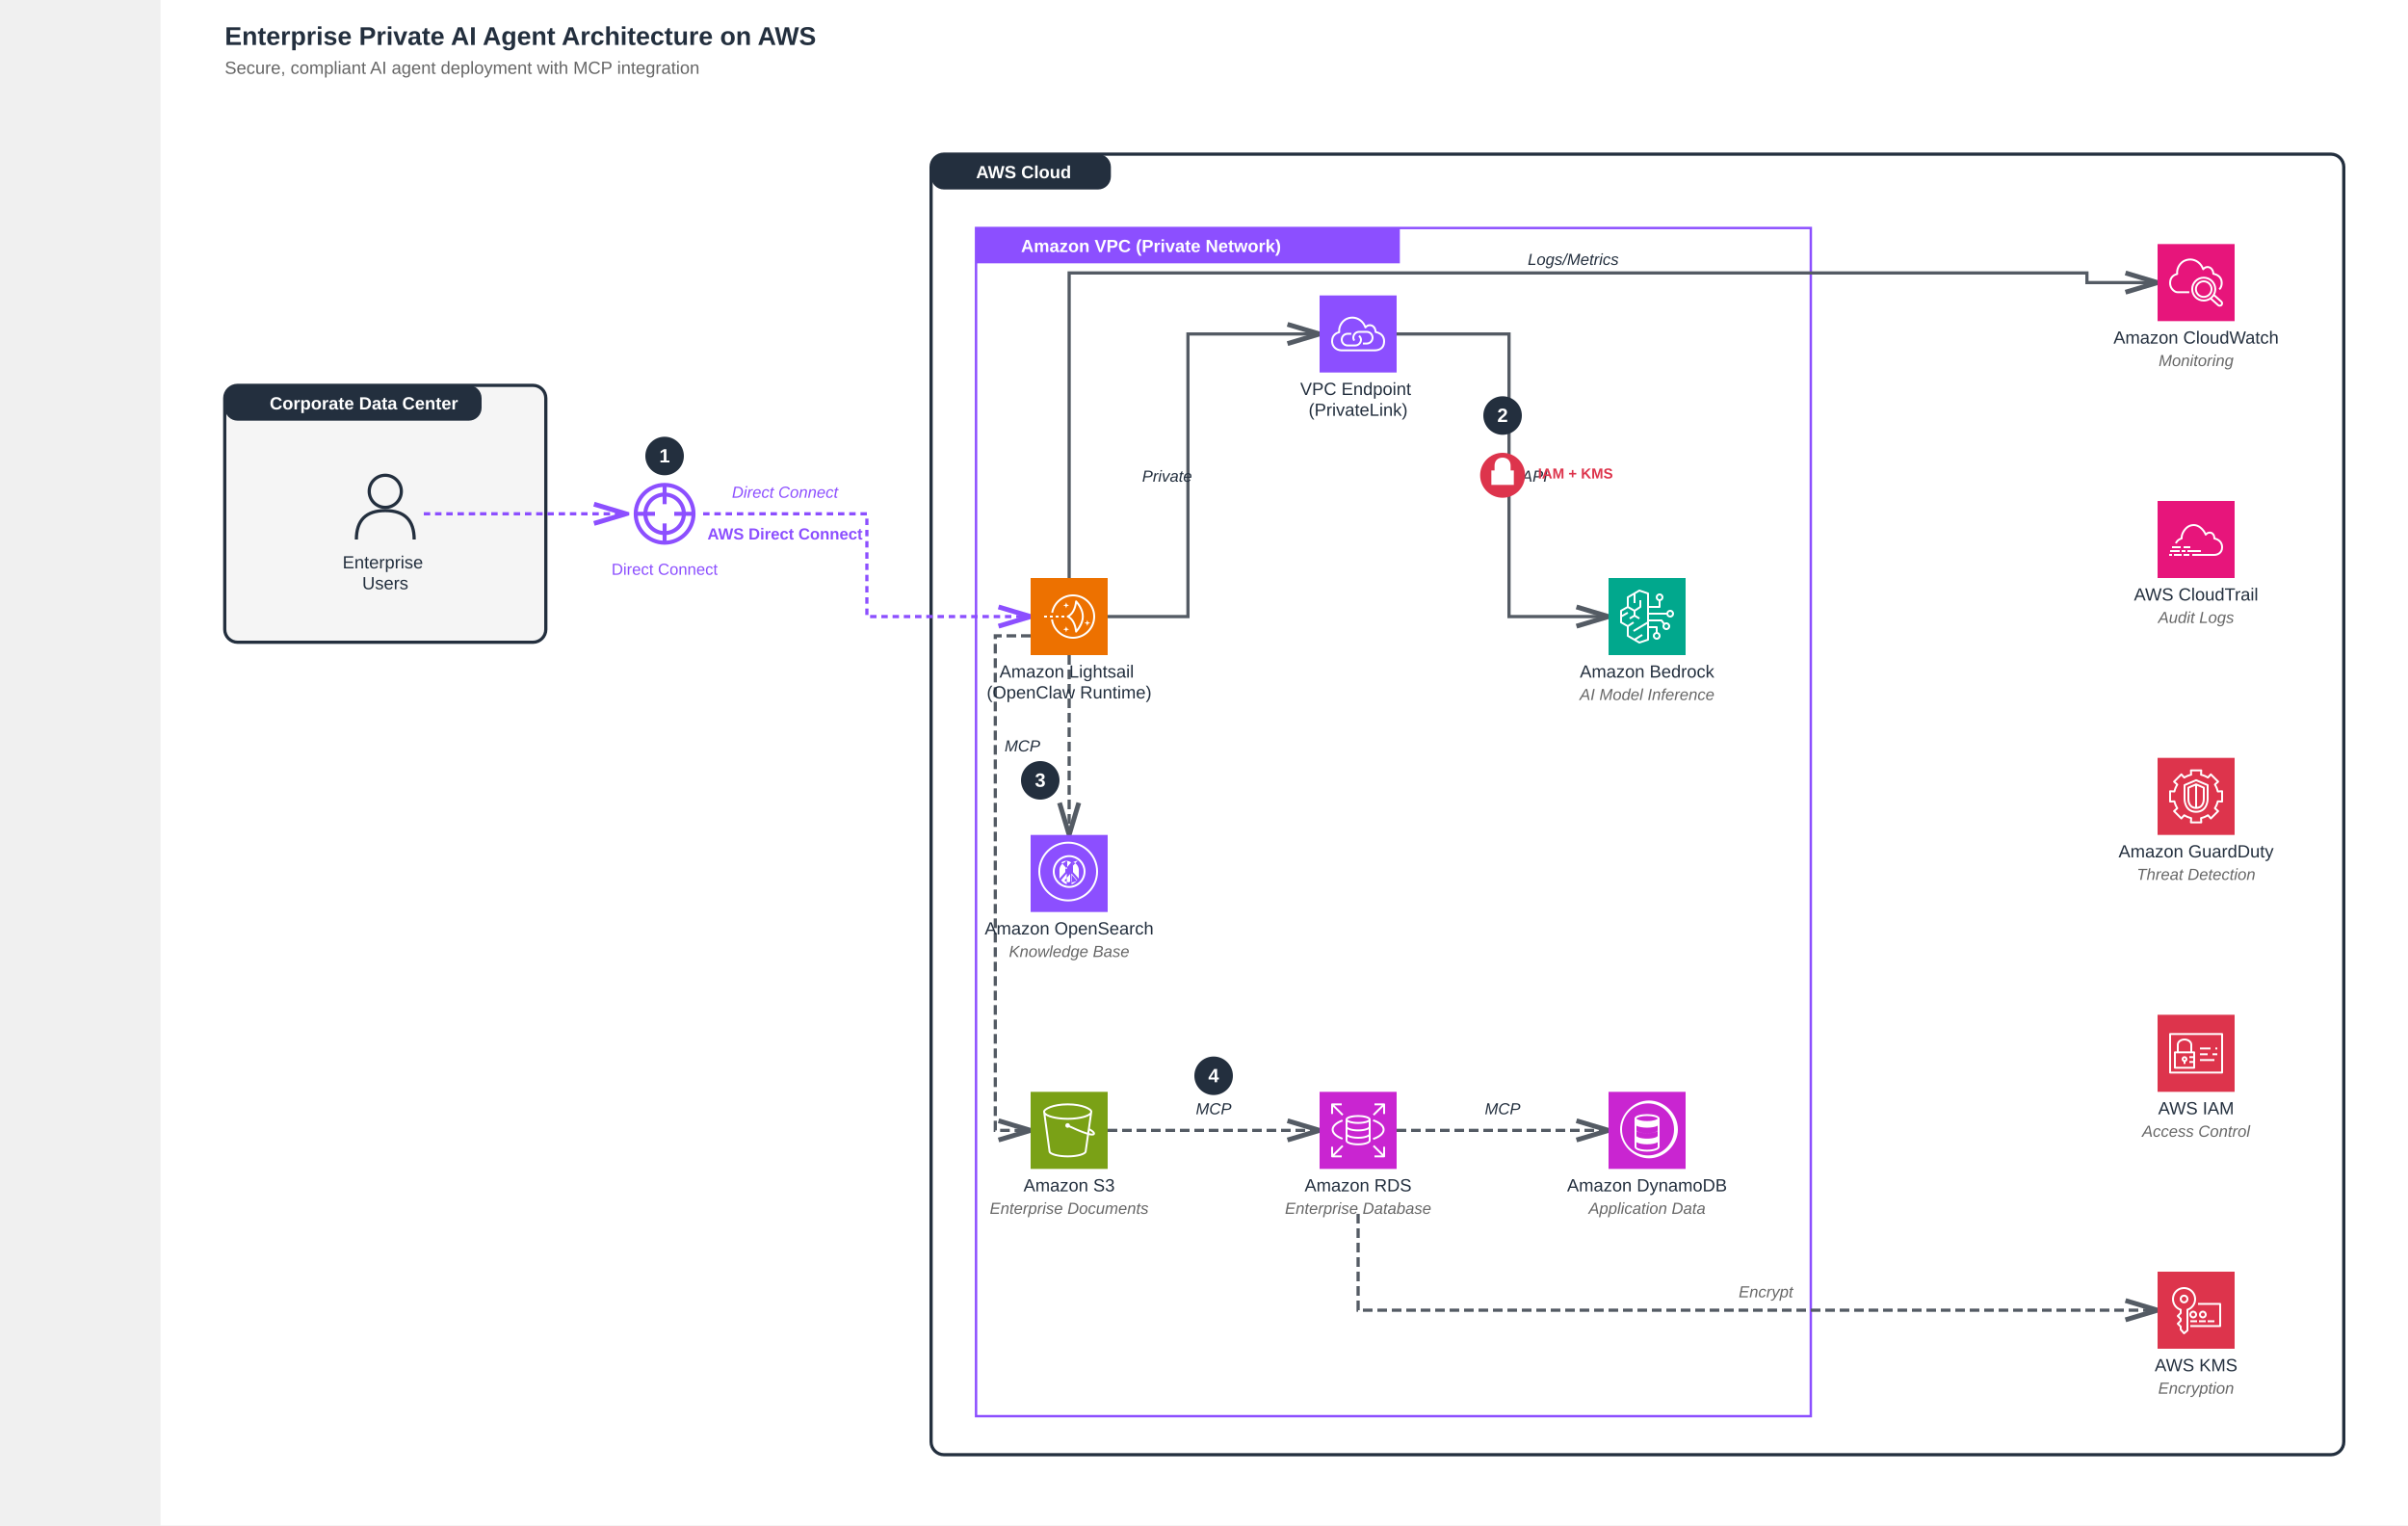
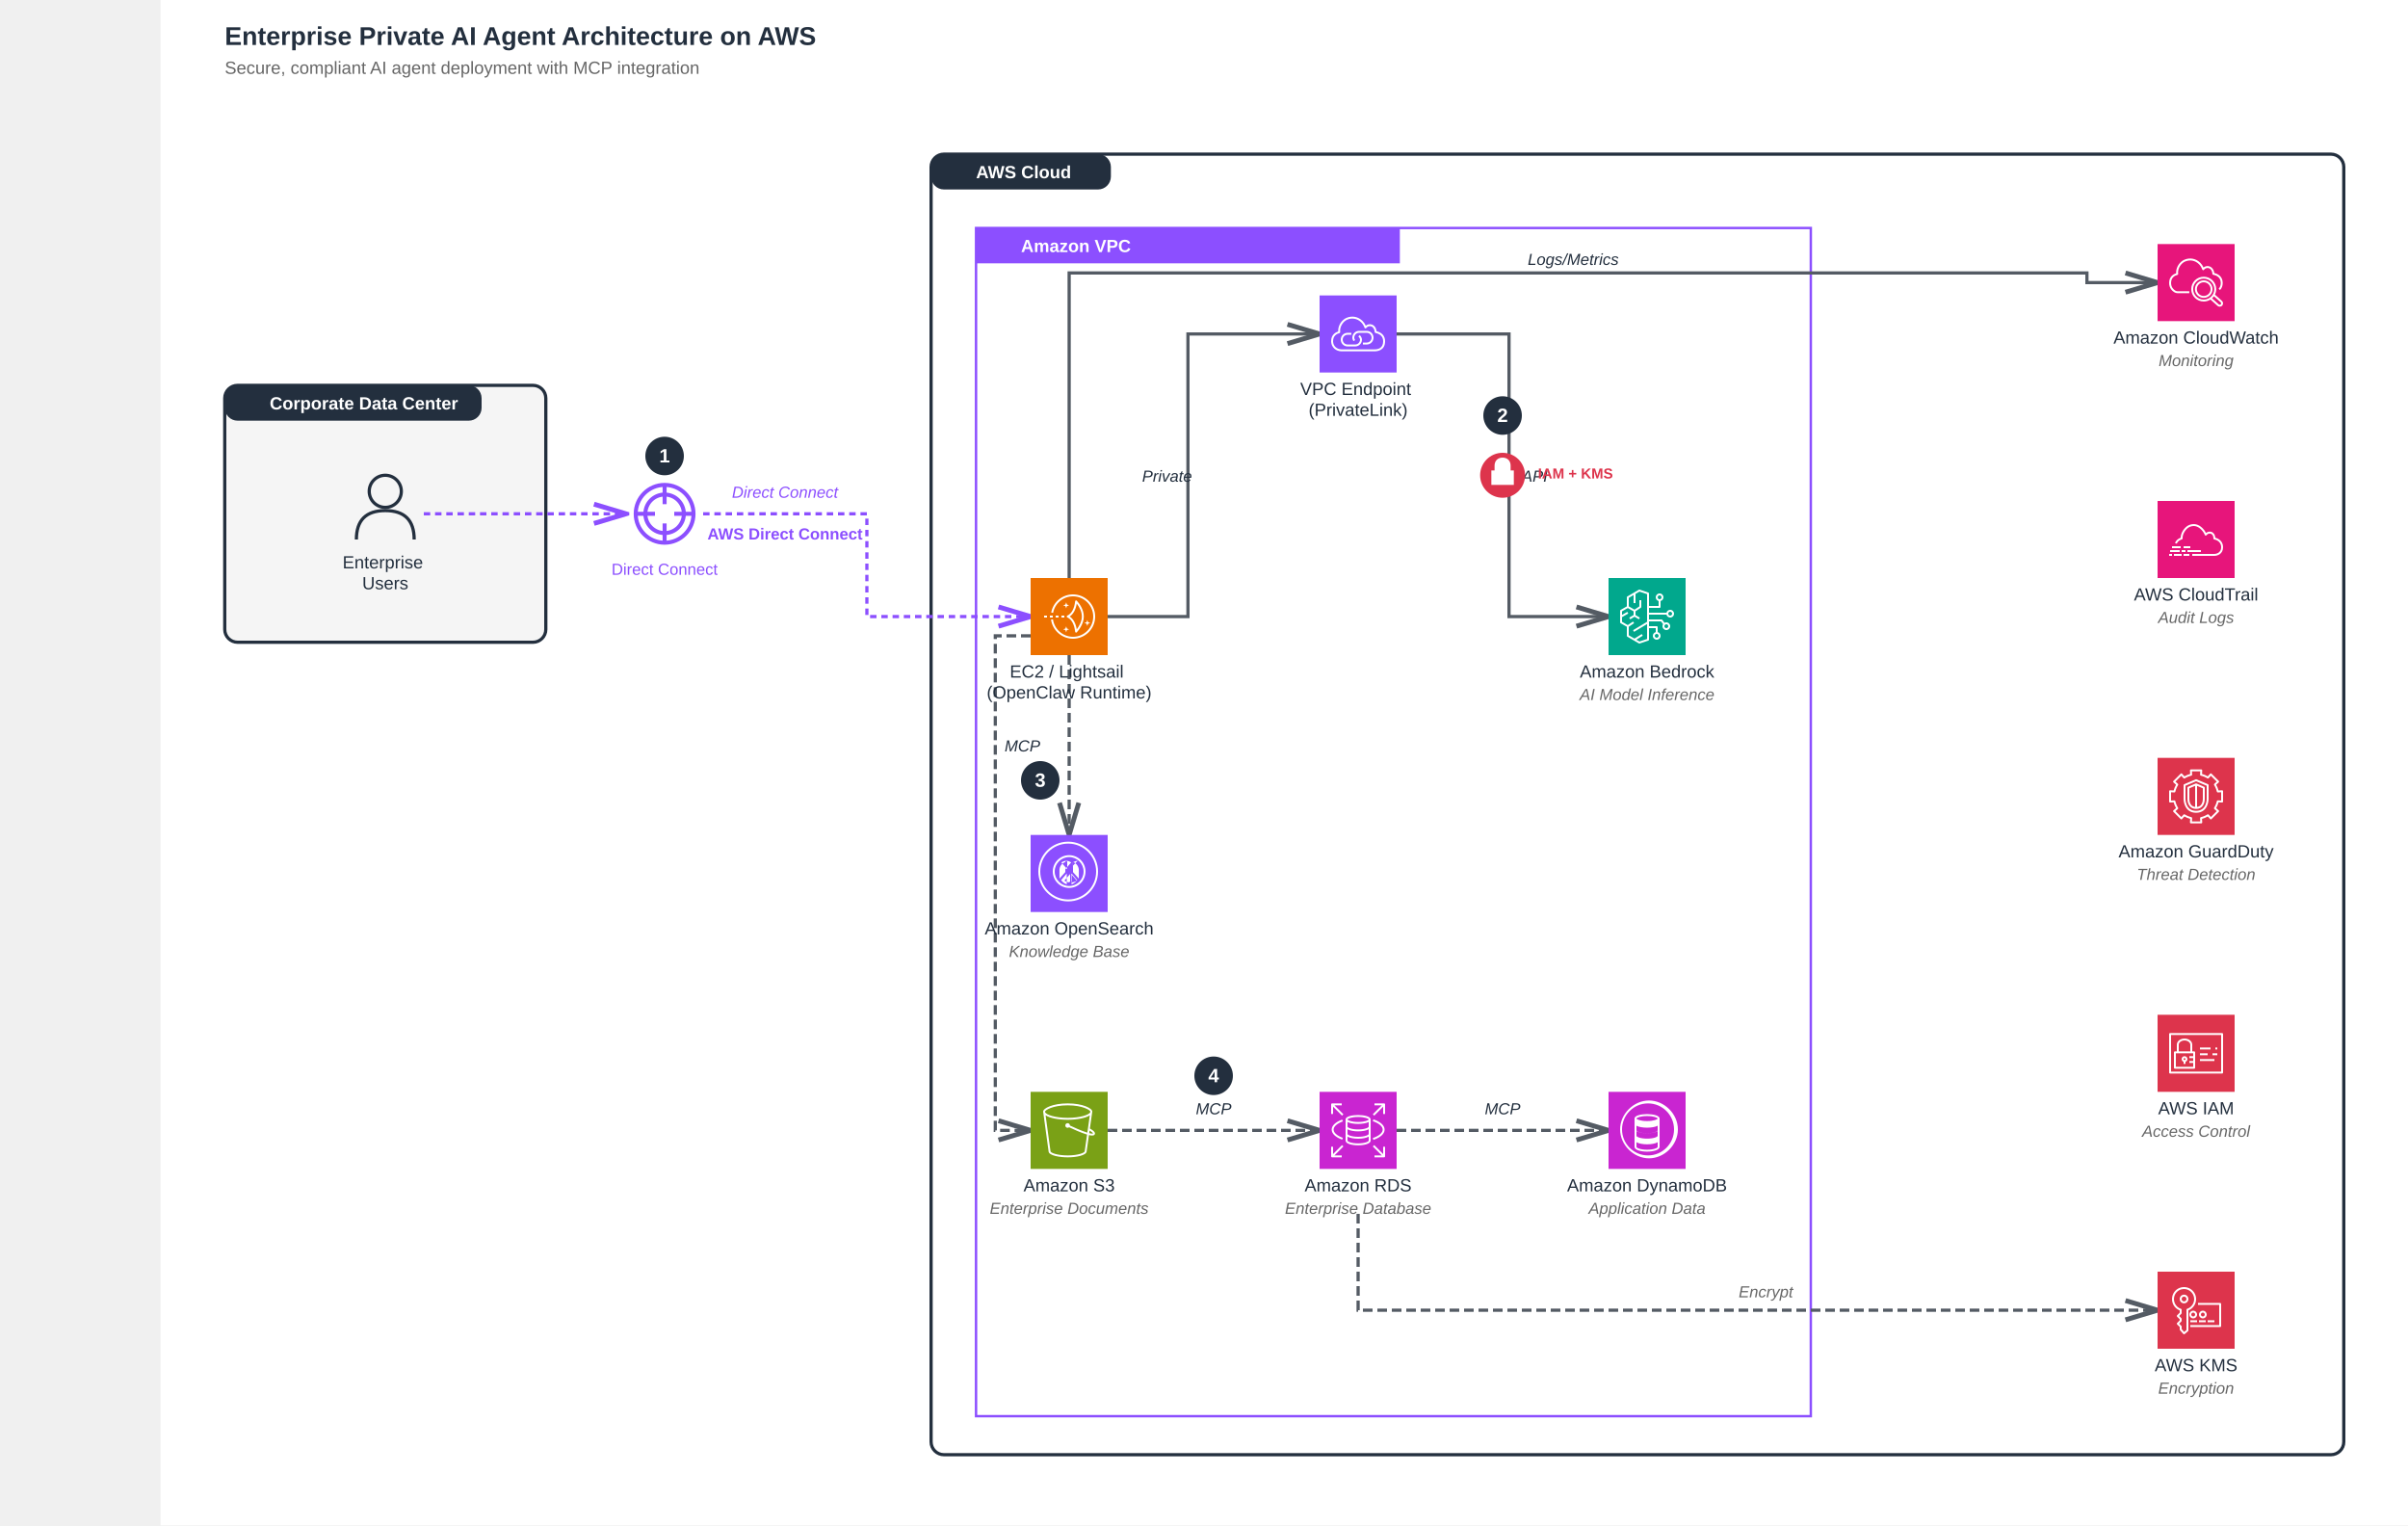
<svg xmlns="http://www.w3.org/2000/svg" viewBox="-100 0 1500 950" width="1500" height="950">
  <defs>
    <marker id="arrowhead" markerWidth="12" markerHeight="8" refX="11" refY="4" orient="auto" fill="none" stroke="#545B64" stroke-width="1.5">
      <polyline points="1 1, 11 4, 1 7" />
    </marker>
    <marker id="arrowhead-reverse" markerWidth="12" markerHeight="8" refX="1" refY="4" orient="auto" fill="none" stroke="#545B64" stroke-width="1.5">
      <polyline points="11 1, 1 4, 11 7" />
    </marker>
    <symbol id="icon-users" viewBox="0 0 48 48">
      <circle cx="24" cy="14" r="10" fill="none" stroke="#232F3E" stroke-width="2" />
      <path d="M6,44 C6,32 12,26 24,26 C36,26 42,32 42,44" fill="none" stroke="#232F3E" stroke-width="2" />
    </symbol>
    <symbol id="icon-bedrock" viewBox="0 0 80 80">
      <g id="Icon-Architecture/64/Arch_Amazon-Bedrock_64" stroke="none" stroke-width="1" fill="none" fill-rule="evenodd">
        <g id="Icon-Architecture-BG/64/Machine-Learning" fill="#01A88D">
          <rect x="0" y="0" width="80" height="80" id="Rectangle" />
        </g>
        <g id="Icon-Service/64/Amazon-Bedrock_64" fill="#FFFFFF" transform="translate(12 12)">
          <path d="M52 27C50.897 27 50 26.103 50 25 50 23.897 50.897 23 52 23 53.103 23 54 23.897 54 25 54 26.103 53.103 27 52 27L52 27ZM20.113 53.908 16.865 52.014 23.53 47.848 22.47 46.152 14.913 50.875 9 47.426 9 38.535 14.555 34.832 13.445 33.168 7.959 36.825 2 33.42 2 28.58 8.496 24.868 7.504 23.132 2 26.277 2 22.58 8 19.152 14 22.58 14 26.434 9.485 29.143 10.515 30.857 15 28.166 19.485 30.857 20.515 29.143 16 26.434 16 22.535 21.555 18.832C21.833 18.646 22 18.334 22 18L22 11 20 11 20 17.465 14.959 20.825 9 17.42 9 8.574 14 5.658 14 14 16 14 16 4.491 20.113 2.092 28 4.721 28 33.434 13.485 42.143 14.515 43.857 28 35.766 28 51.279 20.113 53.908ZM50 38C50 39.103 49.103 40 48 40 46.897 40 46 39.103 46 38 46 36.897 46.897 36 48 36 49.103 36 50 36.897 50 38L50 38ZM40 48C40 49.103 39.103 50 38 50 36.897 50 36 49.103 36 48 36 46.897 36.897 46 38 46 39.103 46 40 46.897 40 48L40 48ZM39 8C39 6.897 39.897 6 41 6 42.103 6 43 6.897 43 8 43 9.103 42.103 10 41 10 39.897 10 39 9.103 39 8L39 8ZM52 21C50.141 21 48.589 22.28 48.142 24L30 24 30 19 41 19C41.553 19 42 18.552 42 18L42 11.858C43.72 11.411 45 9.858 45 8 45 5.794 43.206 4 41 4 38.794 4 37 5.794 37 8 37 9.858 38.28 11.411 40 11.858L40 17 30 17 30 4C30 3.569 29.725 3.188 29.316 3.051L20.316 0.051C20.042-0.039 19.744-0.009 19.496 0.136L7.496 7.136C7.188 7.315 7 7.645 7 8L7 17.42 0.504 21.132C0.192 21.31 0 21.641 0 22L0 34C0 34.359 0.192 34.69 0.504 34.868L7 38.58 7 48C7 48.355 7.188 48.685 7.496 48.864L19.496 55.864C19.65 55.954 19.825 56 20 56 20.106 56 20.213 55.983 20.316 55.949L29.316 52.949C29.725 52.812 30 52.431 30 52L30 40 37 40 37 44.142C35.28 44.589 34 46.142 34 48 34 50.206 35.794 52 38 52 40.206 52 42 50.206 42 48 42 46.142 40.72 44.589 39 44.142L39 39C39 38.448 38.553 38 38 38L30 38 30 33 42.5 33 44.638 35.85C44.239 36.472 44 37.207 44 38 44 40.206 45.794 42 48 42 50.206 42 52 40.206 52 38 52 35.794 50.206 34 48 34 47.316 34 46.682 34.188 46.119 34.492L43.8 31.4C43.611 31.148 43.314 31 43 31L30 31 30 26 48.142 26C48.589 27.72 50.141 29 52 29 54.206 29 56 27.206 56 25 56 22.794 54.206 21 52 21L52 21Z" id="Fill-1" />
        </g>
      </g>
    </symbol>
    <symbol id="icon-cloudtrail" viewBox="0 0 80 80">
      <g id="Icon-Architecture/64/Arch_AWS-CloudTrail_64" stroke="none" stroke-width="1" fill="none" fill-rule="evenodd">
        <g id="Icon-Architecture-BG/64/Management-Governance" fill="#E7157B">
          <rect x="0" y="0" width="80" height="80" id="Rectangle" />
        </g>
        <path d="M25 52.996 29 52.996 29 50.994 25 50.994 25 52.996ZM59.971 38.163C59.746 35.126 58.261 32.89 55.902 32.1 54.003 31.467 51.911 31.914 50.318 33.212 49.352 31.308 47.9 29.442 46.702 28.26 42.406 24.02 37.668 22.938 32.616 25.046 28.106 26.922 24 33.087 24 37.981L24 38.171C21.293 39.086 19.109 41.074 18.074 43.609L19.926 44.365C21.245 41.135 24.332 40.122 25.247 39.889 25.69 39.776 26 39.377 26 38.919L26 37.981C26 33.936 29.657 28.445 33.385 26.893 37.68 25.102 41.578 26.011 45.298 29.685 46.88 31.246 48.427 33.561 49.06 35.318 49.184 35.664 49.488 35.913 49.852 35.968 50.212 36.023 50.577 35.874 50.799 35.58 51.904 34.11 53.696 33.474 55.269 33.999 57.004 34.581 58 36.397 58 38.982 58 39.472 58.354 39.889 58.836 39.969 59.569 40.091 66 41.352 66 47.991 66 54.868 59.281 54.996 59 54.998L36 54.998 36 57 59.002 57C62.114 56.994 68 55.104 68 47.991 68 41.784 63.279 38.989 59.971 38.163L59.971 38.163ZM31 52.996 45 52.996 45 50.994 31 50.994 31 52.996ZM27 57 33 57 33 54.998 27 54.998 27 57ZM12 57 15 57 15 54.998 12 54.998 12 57ZM15 48.992 24 48.992 24 46.99 15 46.99 15 48.992ZM13 52.996 23 52.996 23 50.994 13 50.994 13 52.996ZM27 48.992 34 48.992 34 46.99 27 46.99 27 48.992ZM17 57 25 57 25 54.998 17 54.998 17 57Z" id="AWS-CloudTrail_Icon_64_Squid" fill="#FFFFFF" />
      </g>
    </symbol>
    <symbol id="icon-cloudwatch" viewBox="0 0 80 80">
      <g id="Icon-Architecture/64/Arch_Amazon-CloudWatch_64" stroke="none" stroke-width="1" fill="none" fill-rule="evenodd">
        <g id="Icon-Architecture-BG/64/Management-Governance" fill="#E7157B">
          <rect x="0" y="0" width="80" height="80" id="Rectangle" />
        </g>
        <path d="M55.059 46.777C55.059 42.868 51.858 39.688 47.922 39.688 43.987 39.688 40.786 42.868 40.786 46.777 40.786 50.687 43.987 53.867 47.922 53.867 51.858 53.867 55.059 50.687 55.059 46.777M57.07 46.777C57.07 51.788 52.966 55.864 47.922 55.864 42.879 55.864 38.775 51.788 38.775 46.777 38.775 41.767 42.879 37.691 47.922 37.691 52.966 37.691 57.07 41.767 57.07 46.777M65.51 60.474 58.501 54.203C57.935 54.995 57.281 55.717 56.554 56.364L63.553 62.633C64.15 63.169 65.078 63.119 65.618 62.526 66.155 61.932 66.107 61.011 65.51 60.474M47.922 57.662C53.965 57.662 58.88 52.779 58.88 46.777 58.88 40.775 53.965 35.893 47.922 35.893 41.881 35.893 36.965 40.775 36.965 46.777 36.965 52.779 41.881 57.662 47.922 57.662M67.112 63.863C66.426 64.617 65.478 65 64.528 65 63.7 65 62.87 64.708 62.208 64.117L54.931 57.599C52.907 58.897 50.505 59.659 47.922 59.659 40.772 59.659 34.955 53.88 34.955 46.777 34.955 39.675 40.772 33.896 47.922 33.896 55.073 33.896 60.891 39.675 60.891 46.777 60.891 48.815 60.399 50.737 59.547 52.451L66.856 58.991C68.275 60.266 68.39 62.45 67.112 63.863M21.28 29.392C21.28 29.912 21.312 30.429 21.374 30.929 21.409 31.214 21.32 31.498 21.13 31.713 20.978 31.884 20.774 31.997 20.55 32.035 18.079 32.669 14.011 34.588 14.011 40.346 14.011 44.693 16.424 47.093 18.45 48.341 19.141 48.775 19.959 49.005 20.823 49.014L32.945 49.025 32.943 51.022 20.812 51.011C19.566 50.998 18.384 50.661 17.384 50.035 15.377 48.797 12 45.89 12 40.346 12 33.662 16.6 31.192 19.3 30.319 19.28 30.012 19.27 29.702 19.27 29.392 19.27 23.932 22.998 18.27 27.942 16.222 33.724 13.815 39.85 15.008 44.326 19.411 45.714 20.775 46.855 22.432 47.73 24.348 48.906 23.38 50.356 22.846 51.884 22.846 54.886 22.846 58.266 25.11 58.868 30.061 61.68 30.705 67.621 32.955 67.621 40.423 67.621 43.404 66.68 45.867 64.823 47.742L63.39 46.341C64.863 44.853 65.61 42.862 65.61 40.423 65.61 33.891 60.105 32.266 57.737 31.872 57.468 31.827 57.23 31.675 57.076 31.451 56.926 31.236 56.869 30.971 56.914 30.715 56.585 26.66 54.161 24.843 51.884 24.843 50.447 24.843 49.1 25.538 48.187 26.75 47.965 27.044 47.604 27.194 47.234 27.14 46.87 27.086 46.563 26.836 46.437 26.492 45.614 24.226 44.428 22.321 42.912 20.831 39.033 17.015 33.728 15.981 28.717 18.065 24.546 19.792 21.28 24.767 21.28 29.392" id="Amazon-CloudWatch_Icon_64_Squid" fill="#FFFFFF" />
      </g>
    </symbol>
    <symbol id="icon-guardduty" viewBox="0 0 80 80">
      <g id="Icon-Architecture/64/Arch_Amazon-GuardDuty_64" stroke="none" stroke-width="1" fill="none" fill-rule="evenodd">
        <g id="Icon-Architecture-BG/64/Security-Identity-Compliance" fill="#DD344C">
          <rect x="0" y="0" width="80" height="80" id="Rectangle" />
        </g>
        <path d="M47 42.815C46.979 44.629 46.462 50.316 41 50.938L41 29.036 47 31.592 47 42.815ZM33 42.766 33 31.592 39 29.036 39 50.938C33.537 50.311 33.021 44.583 33 42.766L33 42.766ZM39.608 26.603 31.608 30.011C31.239 30.168 31 30.53 31 30.931L31 42.777C31.054 47.493 33.443 53.001 40 53.001 46.556 53.001 48.945 47.526 49 42.827L49 30.931C49 30.53 48.761 30.168 48.392 30.011L40.392 26.603C40.142 26.497 39.858 26.497 39.608 26.603L39.608 26.603ZM51 42.825C50.999 43.322 50.843 55.001 40 55.001 29.157 55.001 29.001 43.286 29 42.788L29 28.949 40 24.262 51 28.949 51 42.825ZM52.392 27.368 40.392 22.255C40.142 22.148 39.858 22.148 39.608 22.255L27.608 27.368C27.239 27.525 27 27.887 27 28.288L27 42.788C27 42.93 27.148 57.001 40 57.001 52.852 57.001 53 42.968 53 42.827L53 28.288C53 27.887 52.761 27.525 52.392 27.368L52.392 27.368ZM66 44.308 62.577 44.112C62.119 44.085 61.653 44.413 61.545 44.891 60.994 47.335 60.035 49.651 58.693 51.778 58.433 52.192 58.509 52.733 58.873 53.058L61.431 55.34 55.339 61.431 53.064 58.881C52.737 58.515 52.196 58.441 51.784 58.702 49.661 60.044 47.341 61.004 44.89 61.558 44.413 61.666 44.084 62.103 44.112 62.591L44.308 66 35.692 66 35.888 62.588C35.916 62.1 35.587 61.663 35.11 61.555 32.667 61.003 30.349 60.041 28.22 58.697 27.807 58.437 27.265 58.51 26.939 58.877L24.661 61.431 18.569 55.34 21.123 53.063C21.487 52.737 21.563 52.196 21.303 51.783 19.962 49.658 19.003 47.339 18.452 44.892 18.345 44.414 17.896 44.089 17.42 44.112L14 44.308 14 35.692 17.428 35.887C17.889 35.903 18.351 35.587 18.46 35.11 19.013 32.67 19.975 30.356 21.316 28.231 21.577 27.818 21.501 27.276 21.137 26.951L18.569 24.661 24.661 18.569 26.95 21.134C27.275 21.5 27.817 21.574 28.229 21.314 30.352 19.976 32.666 19.018 35.109 18.467 35.587 18.359 35.916 17.922 35.888 17.435L35.692 14 44.308 14 44.112 17.437C44.084 17.925 44.413 18.361 44.89 18.469 47.331 19.022 49.645 19.981 51.766 21.319 52.176 21.579 52.72 21.504 53.045 21.139L55.339 18.569 61.431 24.661 58.867 26.947C58.503 27.272 58.427 27.814 58.688 28.227 60.028 30.349 60.988 32.664 61.542 35.109 61.649 35.587 62.119 35.903 62.574 35.887L66 35.692 66 44.308ZM67.687 33.906C67.487 33.718 67.214 33.618 66.943 33.635L63.291 33.843C62.739 31.752 61.911 29.754 60.82 27.885L63.553 25.448C63.758 25.265 63.879 25.006 63.887 24.731 63.895 24.456 63.788 24.189 63.594 23.995L56.005 16.406C55.811 16.211 55.532 16.107 55.27 16.114 54.994 16.122 54.735 16.242 54.552 16.447L52.106 19.187C50.239 18.098 48.244 17.271 46.156 16.72L46.364 13.056C46.38 12.782 46.282 12.513 46.093 12.313 45.904 12.113 45.642 12 45.366 12L34.634 12C34.358 12 34.096 12.113 33.907 12.313 33.718 12.513 33.62 12.782 33.636 13.056L33.844 16.717C31.755 17.267 29.758 18.094 27.889 19.182L25.448 16.447C25.265 16.242 25.006 16.122 24.73 16.114 24.472 16.109 24.189 16.211 23.995 16.406L16.406 23.995C16.212 24.189 16.105 24.456 16.113 24.731 16.121 25.006 16.242 25.265 16.447 25.448L19.184 27.89C18.092 29.76 17.263 31.756 16.712 33.843L13.057 33.635C12.785 33.617 12.513 33.718 12.313 33.906 12.113 34.095 12 34.358 12 34.633L12 45.366C12 45.641 12.113 45.904 12.313 46.093 12.513 46.282 12.786 46.377 13.057 46.365L16.702 46.157C17.252 48.251 18.079 50.252 19.171 52.124L16.447 54.552C16.242 54.735 16.121 54.995 16.113 55.27 16.105 55.545 16.212 55.811 16.406 56.005L23.995 63.594C24.189 63.789 24.469 63.897 24.73 63.886 25.006 63.878 25.266 63.758 25.448 63.552L27.878 60.829C29.752 61.923 31.753 62.753 33.844 63.304L33.636 66.943C33.62 67.218 33.718 67.486 33.907 67.687 34.096 67.887 34.358 68 34.634 68L45.366 68C45.642 68 45.904 67.887 46.093 67.687 46.282 67.486 46.38 67.217 46.364 66.943L46.156 63.307C48.253 62.755 50.255 61.926 52.126 60.834L54.552 63.552C54.734 63.758 54.994 63.878 55.27 63.886 55.535 63.899 55.811 63.789 56.005 63.594L63.594 56.005C63.788 55.811 63.895 55.545 63.887 55.27 63.879 54.995 63.758 54.735 63.553 54.552L60.825 52.119C61.917 50.247 62.745 48.247 63.295 46.157L66.943 46.365C67.213 46.376 67.487 46.282 67.687 46.093 67.887 45.904 68 45.641 68 45.366L68 34.633C68 34.358 67.887 34.095 67.687 33.906L67.687 33.906Z" id="Amazon-GuardDuty_Icon_64_Squid" fill="#FFFFFF" />
      </g>
    </symbol>
    <symbol id="icon-iam" viewBox="0 0 80 80">
      <g id="Icon-Architecture/64/Arch_AWS-Identity-and-Access-Management_64" stroke="none" stroke-width="1" fill="none" fill-rule="evenodd">
        <g id="Icon-Architecture-BG/64/Security-Identity-Compliance" fill="#DD344C">
          <rect x="0" y="0" width="80" height="80" id="Rectangle" />
        </g>
        <path d="M14 59 66 59 66 21 14 21 14 59ZM68 20 68 60C68 60.552 67.553 61 67 61L13 61C12.447 61 12 60.552 12 60L12 20C12 19.448 12.447 19 13 19L67 19C67.553 19 68 19.448 68 20L68 20ZM44 48 59 48 59 46 44 46 44 48ZM57 42 62 42 62 40 57 40 57 42ZM44 42 52 42 52 40 44 40 44 42ZM29 46C29 45.449 28.552 45 28 45 27.448 45 27 45.449 27 46 27 46.551 27.448 47 28 47 28.552 47 29 46.551 29 46L29 46ZM31 46C31 47.302 30.161 48.401 29 48.816L29 51 27 51 27 48.815C25.839 48.401 25 47.302 25 46 25 44.346 26.346 43 28 43 29.654 43 31 44.346 31 46L31 46ZM19 53.993 36.994 54 36.996 50 33 50 33 48 36.996 48 36.998 45 33 45 33 43 36.999 43 37 40.007 19.006 40 19 53.993ZM22 38.001 34 38.006 34 31C34.001 28.697 31.197 26.677 28 26.675L27.996 26.675C24.804 26.675 22.004 28.696 22.002 31L22 38.001ZM17 54.992 17.006 39C17.006 38.734 17.111 38.48 17.299 38.292 17.486 38.105 17.741 38 18.006 38L20 38.001 20.002 31C20.004 27.512 23.59 24.675 27.996 24.675L28 24.675C32.412 24.677 36.001 27.515 36 31L36 38.007 38 38.008C38.553 38.008 39 38.456 39 39.008L38.994 55C38.994 55.266 38.889 55.52 38.701 55.708 38.514 55.895 38.259 56 37.994 56L18 55.992C17.447 55.992 17 55.544 17 54.992L17 54.992ZM60 36 62 36 62 34 60 34 60 36ZM44 36 55 36 55 34 44 34 44 36Z" id="AWS-Identity-and-Access-Management_Icon_64_Squid" fill="#FFFFFF" />
      </g>
    </symbol>
    <symbol id="icon-kms" viewBox="0 0 80 80">
      <g id="Icon-Architecture/64/Arch_AWS-Key-Management-Service_64" stroke="none" stroke-width="1" fill="none" fill-rule="evenodd">
        <g id="Icon-Architecture-BG/64/Security-Identity-Compliance" fill="#DD344C">
          <rect x="0" y="0" width="80" height="80" id="Rectangle" />
        </g>
        <path d="M51.997 52.496 58.997 52.496 58.997 50.496 51.997 50.496 51.997 52.496ZM42.997 52.496 49.997 52.496 49.997 50.496 42.997 50.496 42.997 52.496ZM33.997 52.496 40.997 52.496 40.997 50.496 33.997 50.496 33.997 52.496ZM44.997 44.496C44.997 43.393 45.895 42.496 46.997 42.496 48.1 42.496 48.997 43.393 48.997 44.496 48.997 45.599 48.1 46.496 46.997 46.496 45.895 46.496 44.997 45.599 44.997 44.496L44.997 44.496ZM50.997 44.496C50.997 42.29 49.204 40.496 46.997 40.496 44.791 40.496 42.997 42.29 42.997 44.496 42.997 46.702 44.791 48.496 46.997 48.496 49.204 48.496 50.997 46.702 50.997 44.496L50.997 44.496ZM36.997 42.496C38.1 42.496 38.997 43.393 38.997 44.496 38.997 45.599 38.1 46.496 36.997 46.496 35.895 46.496 34.997 45.599 34.997 44.496 34.997 43.393 35.895 42.496 36.997 42.496L36.997 42.496ZM36.997 48.496C39.204 48.496 40.997 46.702 40.997 44.496 40.997 42.29 39.204 40.496 36.997 40.496 34.791 40.496 32.997 42.29 32.997 44.496 32.997 46.702 34.791 48.496 36.997 48.496L36.997 48.496ZM65.997 33.496 65.997 56.496C65.997 57.048 65.55 57.496 64.997 57.496L33.997 57.496 33.997 55.496 63.997 55.496 63.997 34.496 41.997 34.496 41.997 32.496 64.997 32.496C65.55 32.496 65.997 32.944 65.997 33.496L65.997 33.496ZM30.696 38.543C30.28 38.674 29.997 39.06 29.997 39.496L29.997 60.536 27.598 62.593 24.997 59.62 24.997 56.996C24.997 56.731 24.892 56.476 24.704 56.289L22.412 53.996 24.704 51.703C24.892 51.516 24.997 51.261 24.997 50.996L24.997 48.996C24.997 48.731 24.892 48.476 24.704 48.289L22.412 45.996 24.704 43.703C24.892 43.516 24.997 43.261 24.997 42.996L24.997 39.506C24.997 39.07 24.715 38.684 24.299 38.553 19.157 36.923 16.117 31.634 17.23 26.249 18.032 22.369 21.016 19.258 24.831 18.323 28.08 17.526 31.412 18.223 33.972 20.23 36.53 22.237 37.997 25.25 37.997 28.496 37.997 33.049 34.995 37.181 30.696 38.543L30.696 38.543ZM39.997 28.496C39.997 24.632 38.251 21.045 35.206 18.656 32.161 16.267 28.209 15.436 24.355 16.381 19.794 17.498 16.229 21.213 15.271 25.844L15.271 25.845C14.001 31.99 17.3 38.034 22.997 40.215L22.997 42.582 20.29 45.289C19.9 45.68 19.9 46.312 20.29 46.703L22.997 49.41 22.997 50.582 20.29 53.289C19.9 53.68 19.9 54.312 20.29 54.703L22.997 57.41 22.997 59.996C22.997 60.238 23.085 60.472 23.245 60.655L26.745 64.655C26.943 64.88 27.219 64.996 27.497 64.996 27.728 64.996 27.959 64.917 28.148 64.755L31.648 61.755C31.87 61.565 31.997 61.288 31.997 60.996L31.997 40.204C36.743 38.372 39.997 33.662 39.997 28.496L39.997 28.496ZM27.497 30.866C26.119 30.866 24.997 29.745 24.997 28.366 24.997 26.988 26.119 25.866 27.497 25.866 28.876 25.866 29.997 26.988 29.997 28.366 29.997 29.745 28.876 30.866 27.497 30.866L27.497 30.866ZM27.497 23.866C25.016 23.866 22.997 25.885 22.997 28.366 22.997 30.848 25.016 32.866 27.497 32.866 29.979 32.866 31.997 30.848 31.997 28.366 31.997 25.885 29.979 23.866 27.497 23.866L27.497 23.866Z" id="AWS-Key-Management-Service_Icon_64_Squid" fill="#FFFFFF" />
      </g>
    </symbol>
    <symbol id="icon-lightsail" viewBox="0 0 80 80">
      <g id="Icon-Architecture/64/Arch_Amazon-Lightsail_64" stroke="none" stroke-width="1" fill="none" fill-rule="evenodd">
        <g id="Icon-Architecture-BG/64/Compute" fill="#ED7100">
          <rect x="0" y="0" width="80" height="80" id="Rectangle" />
        </g>
        <path d="M32 41 35 41 35 39 32 39 32 41ZM26 41 29 41 29 39 26 39 26 41ZM20 41 23 41 23 39 20 39 20 41ZM14 41 17 41 17 39 14 39 14 41ZM59.627 47.412 61.943 46.64 59.627 45.868 58.855 43.553 58.084 45.868 55.769 46.64 58.084 47.412 58.855 49.727 59.627 47.412ZM36.902 50.138 36.13 52.454 33.814 53.226 36.13 53.997 36.902 56.313 37.674 53.997 39.989 53.226 37.674 52.454 36.902 50.138ZM36.902 25.258 36.13 27.573 33.814 28.345 36.13 29.117 36.902 31.433 37.674 29.117 39.989 28.345 37.674 27.573 36.902 25.258ZM40.586 39.933C44.257 42.338 46.837 47.031 47.9 53.252 49.946 50.57 53.206 45.433 53.206 39.933 53.206 34.459 50.325 29.647 47.907 26.573 46.849 32.814 44.264 37.522 40.586 39.933L40.586 39.933ZM38.089 40.852C37.722 40.694 37.483 40.333 37.483 39.933 37.483 39.533 37.722 39.171 38.089 39.014 42.459 37.14 45.426 31.705 46.228 24.104 46.269 23.712 46.537 23.38 46.912 23.258 47.286 23.135 47.699 23.246 47.964 23.539 50.669 26.533 55.206 32.644 55.206 39.933 55.206 47.676 49.663 54.432 47.964 56.318 47.771 56.532 47.499 56.648 47.221 56.648 47.117 56.648 47.014 56.632 46.912 56.6 46.536 56.478 46.268 56.146 46.227 55.753 45.424 48.157 42.458 42.725 38.089 40.852L38.089 40.852ZM67 40C67 52.682 56.683 63 44 63 32.553 63 22.756 54.46 21.212 43.135L23.194 42.865C24.604 53.204 33.548 61 44 61 55.579 61 65 51.58 65 40 65 28.42 55.579 19 44 19 33.861 19 25.175 26.226 23.346 36.181L21.379 35.819C23.383 24.915 32.896 17 44 17 56.683 17 67 27.318 67 40L67 40Z" id="Amazon-Lightsail-Icon_64_Squid" fill="#FFFFFF" />
      </g>
    </symbol>
    <symbol id="icon-privatelink" viewBox="0 0 80 80">
      <g id="Icon-Architecture/64/Arch_AWS-PrivateLink_64" stroke="none" stroke-width="1" fill="none" fill-rule="evenodd">
        <g id="Icon-Architecture-BG/64/Networking-Content-Delivery" fill="#8C4FFF">
          <rect x="0" y="0" width="80" height="80" id="Rectangle" />
        </g>
        <path d="M41.745 41.155C42.713 42.249 44 43.928 44 45.872 44 49.773 40.859 52.947 37 52.947L29 52.947C25.141 52.947 22 49.773 22 45.872 22 41.972 25.141 38.797 29 38.797L33 38.797 33 40.819 29 40.819C26.243 40.819 24 43.087 24 45.872 24 48.658 26.243 50.925 29 50.925L37 50.925C39.757 50.925 42 48.658 42 45.872 42 44.62 41.004 43.349 40.255 42.504L41.745 41.155ZM56 43.851C56 47.752 52.859 50.925 49 50.925L45 50.925 45 48.904 49 48.904C51.757 48.904 54 46.637 54 43.851 54 41.065 51.757 38.797 49 38.797L41 38.797C38.243 38.797 36 41.065 36 43.851 36 44.75 36.463 45.673 36.865 46.377L35.135 47.389C34.606 46.467 34 45.231 34 43.851 34 39.95 37.141 36.776 41 36.776L49 36.776C52.859 36.776 56 39.95 56 43.851L56 43.851ZM57.28 55.979 22.721 55.979C18.011 55.975 14.268 52.586 14.017 48.099 14.007 47.894 14 47.684 14 47.47 14 41.692 18.112 39.765 20.605 39.128 21.072 39.039 21.42 38.624 21.42 38.133 21.42 38.082 21.416 38.032 21.409 37.982 21.349 37.478 21.318 36.969 21.318 36.468 21.318 31.826 24.608 26.828 28.808 25.09 33.869 22.999 39.227 24.04 43.145 27.88 44.672 29.376 45.863 31.286 46.685 33.559 46.811 33.907 47.113 34.156 47.474 34.212 47.835 34.267 48.197 34.119 48.42 33.827 49.648 32.201 51.636 31.517 53.493 32.092 55.652 32.758 57.051 34.976 57.231 38.024 57.259 38.482 57.587 38.864 58.032 38.955 61.667 39.695 66 41.787 66 47.551 66 54.884 60.537 55.979 57.28 55.979L57.28 55.979ZM59.159 37.137C58.735 33.602 56.871 31.02 54.077 30.158 51.935 29.498 49.679 29.989 47.97 31.404 47.091 29.472 45.94 27.803 44.538 26.429 40.032 22.012 33.869 20.813 28.051 23.22 23.072 25.28 19.318 30.975 19.318 36.468 19.318 36.774 19.328 37.082 19.348 37.391 16.627 38.271 12 40.755 12 47.47 12 47.721 12.007 47.966 12.02 48.211 12.333 53.785 16.933 57.995 22.72 58L57.28 58C59.795 58 68 57.247 68 47.551 68 42.21 64.868 38.536 59.159 37.137L59.159 37.137Z" id="AWS-PrivateLink_Icon_64_Squid" fill="#FFFFFF" />
      </g>
    </symbol>
    <symbol id="icon-rds" viewBox="0 0 80 80">
      <g id="Icon-Architecture/64/Arch_Amazon-RDS_64" stroke="none" stroke-width="1" fill="none" fill-rule="evenodd">
        <g id="Icon-Architecture-BG/64/Database" fill="#C925D1">
          <rect x="0" y="0" width="80" height="80" id="Rectangle" />
        </g>
        <path d="M15.414 14 24.707 23.293 23.293 24.707 14 15.414 14 23 12 23 12 13C12 12.448 12.447 12 13 12L23 12 23 14 15.414 14ZM68 13 68 23 66 23 66 15.414 56.707 24.707 55.293 23.293 64.586 14 57 14 57 12 67 12C67.553 12 68 12.448 68 13L68 13ZM66 57 68 57 68 67C68 67.552 67.553 68 67 68L57 68 57 66 64.586 66 55.293 56.707 56.707 55.293 66 64.586 66 57ZM65.5 39.213C65.5 35.894 61.668 32.615 55.25 30.442L55.891 28.548C63.268 31.045 67.5 34.932 67.5 39.213 67.5 43.495 63.268 47.383 55.89 49.879L55.249 47.984C61.668 45.812 65.5 42.534 65.5 39.213L65.5 39.213ZM14.556 39.213C14.556 42.393 18.143 45.585 24.152 47.753L23.473 49.634C16.535 47.131 12.556 43.333 12.556 39.213 12.556 35.094 16.535 31.296 23.473 28.792L24.152 30.673C18.143 32.842 14.556 36.034 14.556 39.213L14.556 39.213ZM24.707 56.707 15.414 66 23 66 23 68 13 68C12.447 68 12 67.552 12 67L12 57 14 57 14 64.586 23.293 55.293 24.707 56.707ZM40 31.286C32.854 31.286 29 29.44 29 28.686 29 27.931 32.854 26.086 40 26.086 47.145 26.086 51 27.931 51 28.686 51 29.44 47.145 31.286 40 31.286L40 31.286ZM40.029 39.031C33.187 39.031 29 37.162 29 36.145L29 31.284C31.463 32.643 35.832 33.286 40 33.286 44.168 33.286 48.537 32.643 51 31.284L51 36.145C51 37.163 46.835 39.031 40.029 39.031L40.029 39.031ZM40.029 46.667C33.187 46.667 29 44.798 29 43.781L29 38.862C31.431 40.291 35.742 41.031 40.029 41.031 44.292 41.031 48.578 40.292 51 38.867L51 43.781C51 44.799 46.835 46.667 40.029 46.667L40.029 46.667ZM40 53.518C32.883 53.518 29 51.605 29 50.622L29 46.498C31.431 47.927 35.742 48.667 40.029 48.667 44.292 48.667 48.578 47.929 51 46.503L51 50.622C51 51.605 47.117 53.518 40 53.518L40 53.518ZM40 24.086C33.739 24.086 27 25.525 27 28.686L27 50.622C27 53.836 33.54 55.518 40 55.518 46.46 55.518 53 53.836 53 50.622L53 28.686C53 25.525 46.261 24.086 40 24.086L40 24.086Z" id="Amazon-RDS_Icon_64_Squid" fill="#FFFFFF" />
      </g>
    </symbol>
    <symbol id="icon-direct-connect" viewBox="0 0 48 48">
      <circle cx="24" cy="24" r="18" fill="none" stroke="#8C4FFF" stroke-width="2.5" />
      <circle cx="24" cy="24" r="12" fill="none" stroke="#8C4FFF" stroke-width="2.5" />
      <line x1="24" y1="6" x2="24" y2="18" stroke="#8C4FFF" stroke-width="2.5" />
      <line x1="24" y1="30" x2="24" y2="42" stroke="#8C4FFF" stroke-width="2.5" />
      <line x1="6" y1="24" x2="18" y2="24" stroke="#8C4FFF" stroke-width="2.5" />
      <line x1="30" y1="24" x2="42" y2="24" stroke="#8C4FFF" stroke-width="2.5" />
    </symbol>
    <symbol id="icon-opensearch" viewBox="0 0 80 80">
      <g id="Icon-Architecture/64/Arch_Amazon-OpenSearch-Service_64" stroke="none" stroke-width="1" fill="none" fill-rule="evenodd">
        <g id="Icon-Architecture-BG/64/Analytics" fill="#8C4FFF">
          <rect x="0" y="0" width="80" height="80" id="Rectangle" />
        </g>
        <path d="M40 53C31.729 53 25 46.271 25 38 25 29.729 31.729 23 40 23 48.271 23 55 29.729 55 38 55 46.271 48.271 53 40 53M40 21C30.626 21 23 28.626 23 38 23 47.374 30.626 55 40 55 49.374 55 57 47.374 57 38 57 28.626 49.374 21 40 21M48.364 46.95C46.879 48.937 44.839 50.449 42.5 51.293L42.5 40 48.364 46.95ZM50.05 45.364L44 38.586 44 28.086C47.27 29.271 49.729 32.282 50.05 35.95L50.05 45.364ZM42 40.586L47.95 47.45C46.465 48.438 44.754 49.05 42.916 49.229L42 48.172 42 40.586ZM40.085 49.229C38.246 49.05 36.535 48.438 35.05 47.45L41 40.586 41 48.172 40.085 49.229ZM31.636 46.95L37.5 40 37.5 51.293C35.161 50.449 33.121 48.937 31.636 46.95M29.95 45.364L29.95 35.95C30.271 32.282 32.73 29.271 36 28.086L36 38.586 29.95 45.364ZM37.084 26.771C38.923 26.95 40.634 27.562 42.12 28.55L36 35.586 36 27.828 37.084 26.771ZM43.88 28.55C45.366 27.562 47.077 26.95 48.916 26.771L44 31.828 44 35.586 43.88 28.55ZM38 27.828L38 35.586 31.88 28.55C33.366 27.562 35.077 26.95 36.916 26.771L38 27.828ZM68 38C68 54.016 55.016 67 39 67 22.984 67 10 54.016 10 38 10 21.984 22.984 9 39 9 55.016 9 68 21.984 68 38M70 38C70 20.881 56.119 7 39 7 21.881 7 8 20.881 8 38 8 55.119 21.881 69 39 69 56.119 69 70 55.119 70 38" id="Amazon-OpenSearch-Service_Icon_64_Squid" fill="#FFFFFF" />
      </g>
    </symbol>
    <symbol id="icon-dynamodb" viewBox="0 0 80 80">
      <g id="Icon-Architecture/64/Arch_Amazon-DynamoDB_64" stroke="none" stroke-width="1" fill="none" fill-rule="evenodd">
        <g id="Icon-Architecture-BG/64/Database" fill="#C925D1">
          <rect x="0" y="0" width="80" height="80" id="Rectangle" />
        </g>
        <path d="M40 30.333C32.853 30.333 29 28.487 29 27.733 29 26.978 32.853 25.133 40 25.133 47.146 25.133 51 26.978 51 27.733 51 28.487 47.146 30.333 40 30.333M29 35.191C31.463 36.551 35.832 37.193 40 37.193 44.168 37.193 48.537 36.551 51 35.191L51 40.051C51 41.069 46.835 42.938 40.029 42.938 33.187 42.938 29 41.069 29 40.051L29 35.191ZM40 48.574C32.883 48.574 29 46.661 29 45.678L29 40.816C31.431 42.245 35.742 42.985 40.029 42.985 44.292 42.985 48.578 42.246 51 40.821L51 45.678C51 46.661 47.117 48.574 40 48.574M29 52.305C31.431 53.734 35.742 54.474 40.029 54.474 44.292 54.474 48.578 53.735 51 52.31L51 57.168C51 58.151 47.117 60.063 40 60.063 32.883 60.063 29 58.151 29 57.168L29 52.305ZM40 23.133C33.739 23.133 27 24.572 27 27.733L27 57.168C27 60.383 33.54 62.063 40 62.063 46.46 62.063 53 60.383 53 57.168L53 27.733C53 24.572 46.261 23.133 40 23.133M68 39C68 24.088 55.912 12 41 12 26.088 12 14 24.088 14 39 14 53.912 26.088 66 41 66 55.912 66 68 53.912 68 39M12 39C12 22.984 25.984 9 42 9 58.016 9 72 22.984 72 39 72 55.016 58.016 69 42 69 25.984 69 12 55.016 12 39" id="Amazon-DynamoDB_Icon_64_Squid" fill="#FFFFFF" />
      </g>
    </symbol>
    <symbol id="icon-s3" viewBox="0 0 80 80">
      <g id="Icon-Architecture/64/Arch_Amazon-Simple-Storage-Service_64" stroke="none" stroke-width="1" fill="none" fill-rule="evenodd">
        <g id="Icon-Architecture-BG/64/Storage" fill="#7AA116">
          <rect x="0" y="0" width="80" height="80" id="Rectangle" />
        </g>
        <g id="Icon-Service/64/Amazon-Simple-Storage-Service_64" fill="#FFFFFF" transform="translate(12.9999 11.9996)">
          <path d="M47.836 30.893 48.22 28.189C51.761 30.31 51.807 31.186 51.806 31.21 51.8 31.215 51.196 31.719 47.836 30.893L47.836 30.893ZM45.893 30.353C39.773 28.501 31.25 24.591 27.801 22.961 27.801 22.947 27.805 22.934 27.805 22.92 27.805 21.595 26.727 20.517 25.401 20.517 24.077 20.517 22.999 21.595 22.999 22.92 22.999 24.245 24.077 25.323 25.401 25.323 25.983 25.323 26.511 25.106 26.928 24.761 30.986 26.682 39.443 30.535 45.608 32.355L43.17 49.561C43.163 49.608 43.16 49.655 43.16 49.702 43.16 51.217 36.453 54 25.494 54 14.419 54 7.641 51.217 7.641 49.702 7.641 49.656 7.638 49.611 7.632 49.566L2.538 12.359C6.947 15.394 16.43 17 25.5 17 34.556 17 44.023 15.4 48.441 12.374L45.893 30.353ZM2 8.478C2.072 7.162 9.634 2 25.5 2 41.364 2 48.927 7.161 49 8.478L49 8.927C48.13 11.878 38.33 15 25.5 15 12.648 15 2.843 11.868 2 8.913L2 8.478ZM51 8.5C51 5.035 41.066 0 25.5 0 9.934 0 0 5.035 0 8.5L0.094 9.254 5.642 49.778C5.775 54.31 17.861 56 25.494 56 34.966 56 45.029 53.822 45.159 49.781L47.555 32.884C48.888 33.203 49.985 33.366 50.866 33.366 52.049 33.366 52.849 33.077 53.334 32.499 53.732 32.025 53.884 31.451 53.77 30.84 53.511 29.456 51.868 27.964 48.522 26.055L50.898 9.293 51 8.5Z" id="Amazon-Simple-Storage-Service-Icon_64_Squid" />
        </g>
      </g>
    </symbol>
    <marker id="arrowhead-purple" markerWidth="12" markerHeight="8" refX="11" refY="4" orient="auto" fill="none" stroke="#8C4FFF" stroke-width="1.5">
      <polyline points="1 1, 11 4, 1 7" />
    </marker>
  </defs>
  <rect width="100%" height="100%" fill="#FFFFFF" />
  <text x="40" y="28" font-family="Amazon Ember, Helvetica Neue, Arial, sans-serif" font-size="16" font-weight="bold" fill="#232F3E">Enterprise Private AI Agent Architecture on AWS</text>
  <text x="40" y="46" font-family="Amazon Ember, Helvetica Neue, Arial, sans-serif" font-size="11" fill="#666666">Secure, compliant AI agent deployment with MCP integration</text>
  <rect x="40.0" y="240.0" width="200.0" height="160.0" fill="#F5F5F5" stroke="#232F3E" stroke-width="2" rx="8" />
  <rect x="40.0" y="240.0" width="160.0" height="22" fill="#232F3E" rx="8" />
  <text x="68.0" y="255.0" font-family="Amazon Ember, Helvetica Neue, Arial, sans-serif" font-size="11" font-weight="bold" fill="#FFFFFF">Corporate Data Center</text>
  <rect x="480.0" y="96.0" width="880.0" height="810.0" fill="none" stroke="#232F3E" stroke-width="2" rx="8" />
  <rect x="480.0" y="96.0" width="112.0" height="22" fill="#232F3E" rx="8" />
  <text x="508.0" y="111.0" font-family="Amazon Ember, Helvetica Neue, Arial, sans-serif" font-size="11" font-weight="bold" fill="#FFFFFF">AWS Cloud</text>
  <rect x="508.0" y="142.0" width="520.0" height="740.0" fill="none" stroke="#8C4FFF" stroke-width="1.5" rx="0" />
  <rect x="508.0" y="142.0" width="264.0" height="22" fill="#8C4FFF" rx="0" />
-   <text x="536.0" y="157.0" font-family="Amazon Ember, Helvetica Neue, Arial, sans-serif" font-size="11" font-weight="bold" fill="#FFFFFF">Amazon VPC (Private Network)</text>
+   <text x="536.0" y="157.0" font-family="Amazon Ember, Helvetica Neue, Arial, sans-serif" font-size="11" font-weight="bold" fill="#FFFFFF">Amazon VPC</text>
  <path d="M 164,320 L 290,320" fill="none" stroke="#8C4FFF" stroke-width="2" stroke-dasharray="4,3" marker-end="url(#arrowhead-purple)" />
  <path d="M 338,320 L 440,320 L 440,384 L 542,384" fill="none" stroke="#8C4FFF" stroke-width="2" stroke-dasharray="4,3" marker-end="url(#arrowhead-purple)" />
  <text x="389" y="310" text-anchor="middle" font-family="Amazon Ember, Helvetica Neue, Arial, sans-serif" font-size="10" font-style="italic" fill="#8C4FFF">Direct Connect</text>
  <text x="389" y="336" text-anchor="middle" font-family="Amazon Ember, Helvetica Neue, Arial, sans-serif" font-size="10" font-weight="bold" fill="#8C4FFF">AWS Direct Connect</text>
  <path d="M 590,384 L 640,384 L 640,208 L 722,208" fill="none" stroke="#545B64" stroke-width="2" marker-end="url(#arrowhead)" />
  <text x="627" y="300" text-anchor="middle" font-family="Amazon Ember, Helvetica Neue, Arial, sans-serif" font-size="10" font-style="italic" fill="#232F3E">Private</text>
  <path d="M 770,208 L 840,208 L 840,384 L 902,384" fill="none" stroke="#545B64" stroke-width="2" marker-end="url(#arrowhead)" />
  <text x="856" y="300" text-anchor="middle" font-family="Amazon Ember, Helvetica Neue, Arial, sans-serif" font-size="10" font-style="italic" fill="#232F3E">API</text>
  <path d="M 566,408 L 566,520" fill="none" stroke="#545B64" stroke-width="2" stroke-dasharray="6,3" marker-end="url(#arrowhead)" />
  <text x="548" y="468" text-anchor="end" font-family="Amazon Ember, Helvetica Neue, Arial, sans-serif" font-size="10" font-style="italic" fill="#232F3E">MCP</text>
  <path d="M 542,396 L 520,396 L 520,704 L 542,704" fill="none" stroke="#545B64" stroke-width="2" stroke-dasharray="6,3" marker-end="url(#arrowhead)" />
  <path d="M 590,704 L 722,704" fill="none" stroke="#545B64" stroke-width="2" stroke-dasharray="6,3" marker-end="url(#arrowhead)" />
  <text x="656" y="694" text-anchor="middle" font-family="Amazon Ember, Helvetica Neue, Arial, sans-serif" font-size="10" font-style="italic" fill="#232F3E">MCP</text>
  <path d="M 770,704 L 902,704" fill="none" stroke="#545B64" stroke-width="2" stroke-dasharray="6,3" marker-end="url(#arrowhead)" />
  <text x="836" y="694" text-anchor="middle" font-family="Amazon Ember, Helvetica Neue, Arial, sans-serif" font-size="10" font-style="italic" fill="#232F3E">MCP</text>
  <path d="M 746,756 L 746,816 L 1244,816" fill="none" stroke="#545B64" stroke-width="2" stroke-dasharray="6,3" marker-end="url(#arrowhead)" />
  <text x="1000" y="808" text-anchor="middle" font-family="Amazon Ember, Helvetica Neue, Arial, sans-serif" font-size="10" font-style="italic" fill="#666666">Encrypt</text>
  <path d="M 566,360 L 566,170 L 1200,170 L 1200,176 L 1244,176" fill="none" stroke="#545B64" stroke-width="2" marker-end="url(#arrowhead)" />
  <text x="880" y="165" text-anchor="middle" font-family="Amazon Ember, Helvetica Neue, Arial, sans-serif" font-size="10" font-style="italic" fill="#232F3E">Logs/Metrics</text>
  <circle cx="314" cy="284" r="12" fill="#232F3E" />
  <text x="314" y="288" text-anchor="middle" font-family="Amazon Ember, Helvetica Neue, Arial, sans-serif" font-size="12" font-weight="bold" fill="#FFFFFF">1</text>
  <circle cx="836.0" cy="258.8" r="12" fill="#232F3E" />
  <text x="836.0" y="262.8" text-anchor="middle" font-family="Amazon Ember, Helvetica Neue, Arial, sans-serif" font-size="12" font-weight="bold" fill="#FFFFFF">2</text>
  <circle cx="548" cy="486" r="12" fill="#232F3E" />
  <text x="548" y="490" text-anchor="middle" font-family="Amazon Ember, Helvetica Neue, Arial, sans-serif" font-size="12" font-weight="bold" fill="#FFFFFF">3</text>
  <circle cx="656" cy="670" r="12" fill="#232F3E" />
  <text x="656" y="674" text-anchor="middle" font-family="Amazon Ember, Helvetica Nove, Arial, sans-serif" font-size="12" font-weight="bold" fill="#FFFFFF">4</text>
  <circle cx="836.0" cy="296.0" r="14" fill="#DD344C" />
  <path d="M 831,293 L 831,290 C 831,287 833,285 836,285 C 839,285 841,287 841,290 L 841,293 M 829,293 L 843,293 L 843,302 L 829,302 Z" fill="#FFFFFF" stroke="none" />
  <text x="858.0" y="298.0" text-anchor="start" font-family="Amazon Ember, Helvetica Neue, Arial, sans-serif" font-size="9" font-weight="bold" fill="#DD344C">IAM + KMS</text>
  <use href="#icon-users" x="116.0" y="292.0" width="48" height="48" />
  <text x="140.0" y="354.0" text-anchor="middle" font-family="Amazon Ember, Helvetica Neue, Arial, sans-serif" font-size="11" fill="#232F3E">
    <tspan x="140.0">Enterprise</tspan>
    <tspan x="140.0" dy="13">Users</tspan>
  </text>
  <use href="#icon-direct-connect" x="290.0" y="296.0" width="48" height="48" />
  <text x="314.0" y="358.0" text-anchor="middle" font-family="Amazon Ember, Helvetica Neue, Arial, sans-serif" font-size="10" fill="#8C4FFF">Direct Connect</text>
  <use href="#icon-lightsail" x="542.0" y="360.0" width="48" height="48" />
  <text x="566.0" y="422.0" text-anchor="middle" font-family="Amazon Ember, Helvetica Neue, Arial, sans-serif" font-size="11" fill="#232F3E">
-     <tspan x="566.0">Amazon Lightsail</tspan>
+     <tspan x="566.0">EC2 / Lightsail</tspan>
    <tspan x="566.0" dy="13">(OpenClaw Runtime)</tspan>
  </text>
  <use href="#icon-bedrock" x="902.0" y="360.0" width="48" height="48" />
  <text x="926.0" y="422.0" text-anchor="middle" font-family="Amazon Ember, Helvetica Neue, Arial, sans-serif" font-size="11" fill="#232F3E">Amazon Bedrock</text>
  <text x="926.0" y="436.0" text-anchor="middle" font-family="Amazon Ember, Helvetica Neue, Arial, sans-serif" font-size="10" font-style="italic" fill="#666666">AI Model Inference</text>
  <use href="#icon-s3" x="542.0" y="680.0" width="48" height="48" />
  <text x="566.0" y="742.0" text-anchor="middle" font-family="Amazon Ember, Helvetica Neue, Arial, sans-serif" font-size="11" fill="#232F3E">Amazon S3</text>
  <text x="566.0" y="756.0" text-anchor="middle" font-family="Amazon Ember, Helvetica Neue, Arial, sans-serif" font-size="10" font-style="italic" fill="#666666">Enterprise Documents</text>
  <use href="#icon-rds" x="722.0" y="680.0" width="48" height="48" />
  <text x="746.0" y="742.0" text-anchor="middle" font-family="Amazon Ember, Helvetica Neue, Arial, sans-serif" font-size="11" fill="#232F3E">Amazon RDS</text>
  <text x="746.0" y="756.0" text-anchor="middle" font-family="Amazon Ember, Helvetica Neue, Arial, sans-serif" font-size="10" font-style="italic" fill="#666666">Enterprise Database</text>
  <use href="#icon-opensearch" x="542.0" y="520.0" width="48" height="48" />
  <text x="566.0" y="582.0" text-anchor="middle" font-family="Amazon Ember, Helvetica Neue, Arial, sans-serif" font-size="11" fill="#232F3E">Amazon OpenSearch</text>
  <text x="566.0" y="596.0" text-anchor="middle" font-family="Amazon Ember, Helvetica Neue, Arial, sans-serif" font-size="10" font-style="italic" fill="#666666">Knowledge Base</text>
  <use href="#icon-dynamodb" x="902.0" y="680.0" width="48" height="48" />
  <text x="926.0" y="742.0" text-anchor="middle" font-family="Amazon Ember, Helvetica Neue, Arial, sans-serif" font-size="11" fill="#232F3E">Amazon DynamoDB</text>
  <text x="926.0" y="756.0" text-anchor="middle" font-family="Amazon Ember, Helvetica Neue, Arial, sans-serif" font-size="10" font-style="italic" fill="#666666">Application Data</text>
  <use href="#icon-privatelink" x="722.0" y="184.0" width="48" height="48" />
  <text x="746.0" y="246.0" text-anchor="middle" font-family="Amazon Ember, Helvetica Neue, Arial, sans-serif" font-size="11" fill="#232F3E">
    <tspan x="746.0">VPC Endpoint</tspan>
    <tspan x="746.0" dy="13">(PrivateLink)</tspan>
  </text>
  <use href="#icon-cloudwatch" x="1244.0" y="152.0" width="48" height="48" />
  <text x="1268.0" y="214.0" text-anchor="middle" font-family="Amazon Ember, Helvetica Neue, Arial, sans-serif" font-size="11" fill="#232F3E">Amazon CloudWatch</text>
  <text x="1268.0" y="228.0" text-anchor="middle" font-family="Amazon Ember, Helvetica Neue, Arial, sans-serif" font-size="10" font-style="italic" fill="#666666">Monitoring</text>
  <use href="#icon-cloudtrail" x="1244.0" y="312.0" width="48" height="48" />
  <text x="1268.0" y="374.0" text-anchor="middle" font-family="Amazon Ember, Helvetica Neue, Arial, sans-serif" font-size="11" fill="#232F3E">AWS CloudTrail</text>
  <text x="1268.0" y="388.0" text-anchor="middle" font-family="Amazon Ember, Helvetica Neue, Arial, sans-serif" font-size="10" font-style="italic" fill="#666666">Audit Logs</text>
  <use href="#icon-guardduty" x="1244.0" y="472.0" width="48" height="48" />
  <text x="1268.0" y="534.0" text-anchor="middle" font-family="Amazon Ember, Helvetica Neue, Arial, sans-serif" font-size="11" fill="#232F3E">Amazon GuardDuty</text>
  <text x="1268.0" y="548.0" text-anchor="middle" font-family="Amazon Ember, Helvetica Neue, Arial, sans-serif" font-size="10" font-style="italic" fill="#666666">Threat Detection</text>
  <use href="#icon-iam" x="1244.0" y="632.0" width="48" height="48" />
  <text x="1268.0" y="694.0" text-anchor="middle" font-family="Amazon Ember, Helvetica Neue, Arial, sans-serif" font-size="11" fill="#232F3E">AWS IAM</text>
  <text x="1268.0" y="708.0" text-anchor="middle" font-family="Amazon Ember, Helvetica Neue, Arial, sans-serif" font-size="10" font-style="italic" fill="#666666">Access Control</text>
  <use href="#icon-kms" x="1244.0" y="792.0" width="48" height="48" />
  <text x="1268.0" y="854.0" text-anchor="middle" font-family="Amazon Ember, Helvetica Neue, Arial, sans-serif" font-size="11" fill="#232F3E">AWS KMS</text>
  <text x="1268.0" y="868.0" text-anchor="middle" font-family="Amazon Ember, Helvetica Neue, Arial, sans-serif" font-size="10" font-style="italic" fill="#666666">Encryption</text>
</svg>
